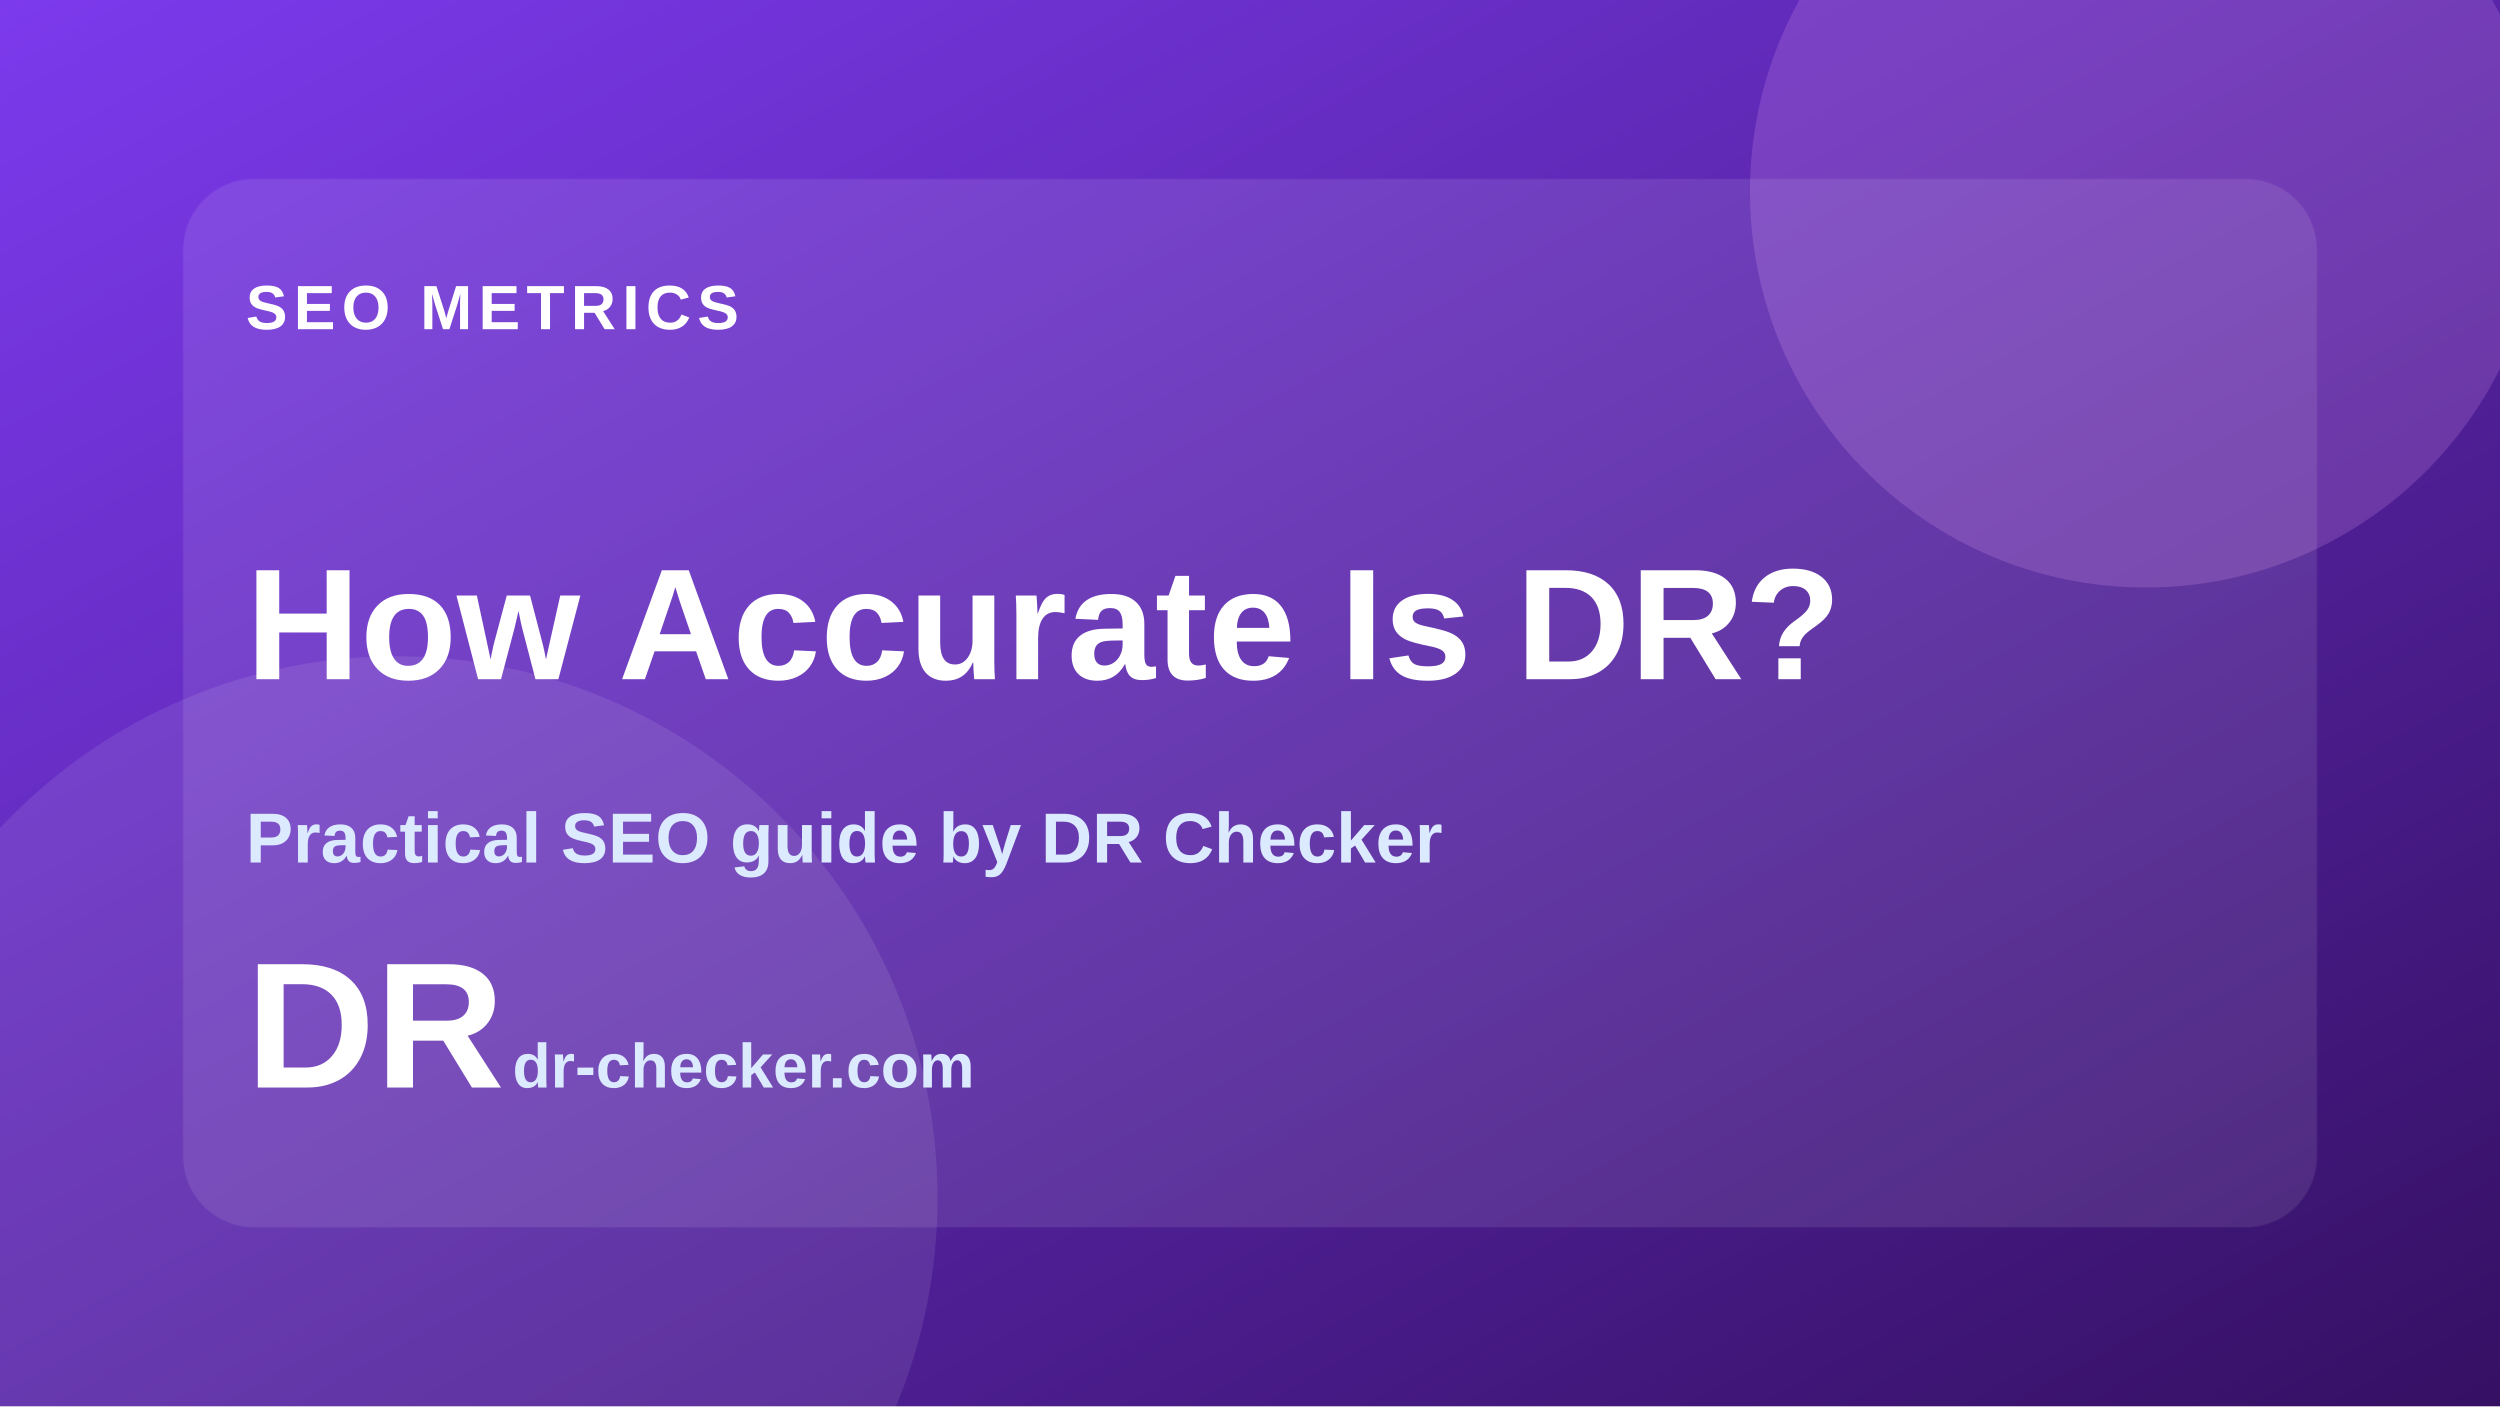
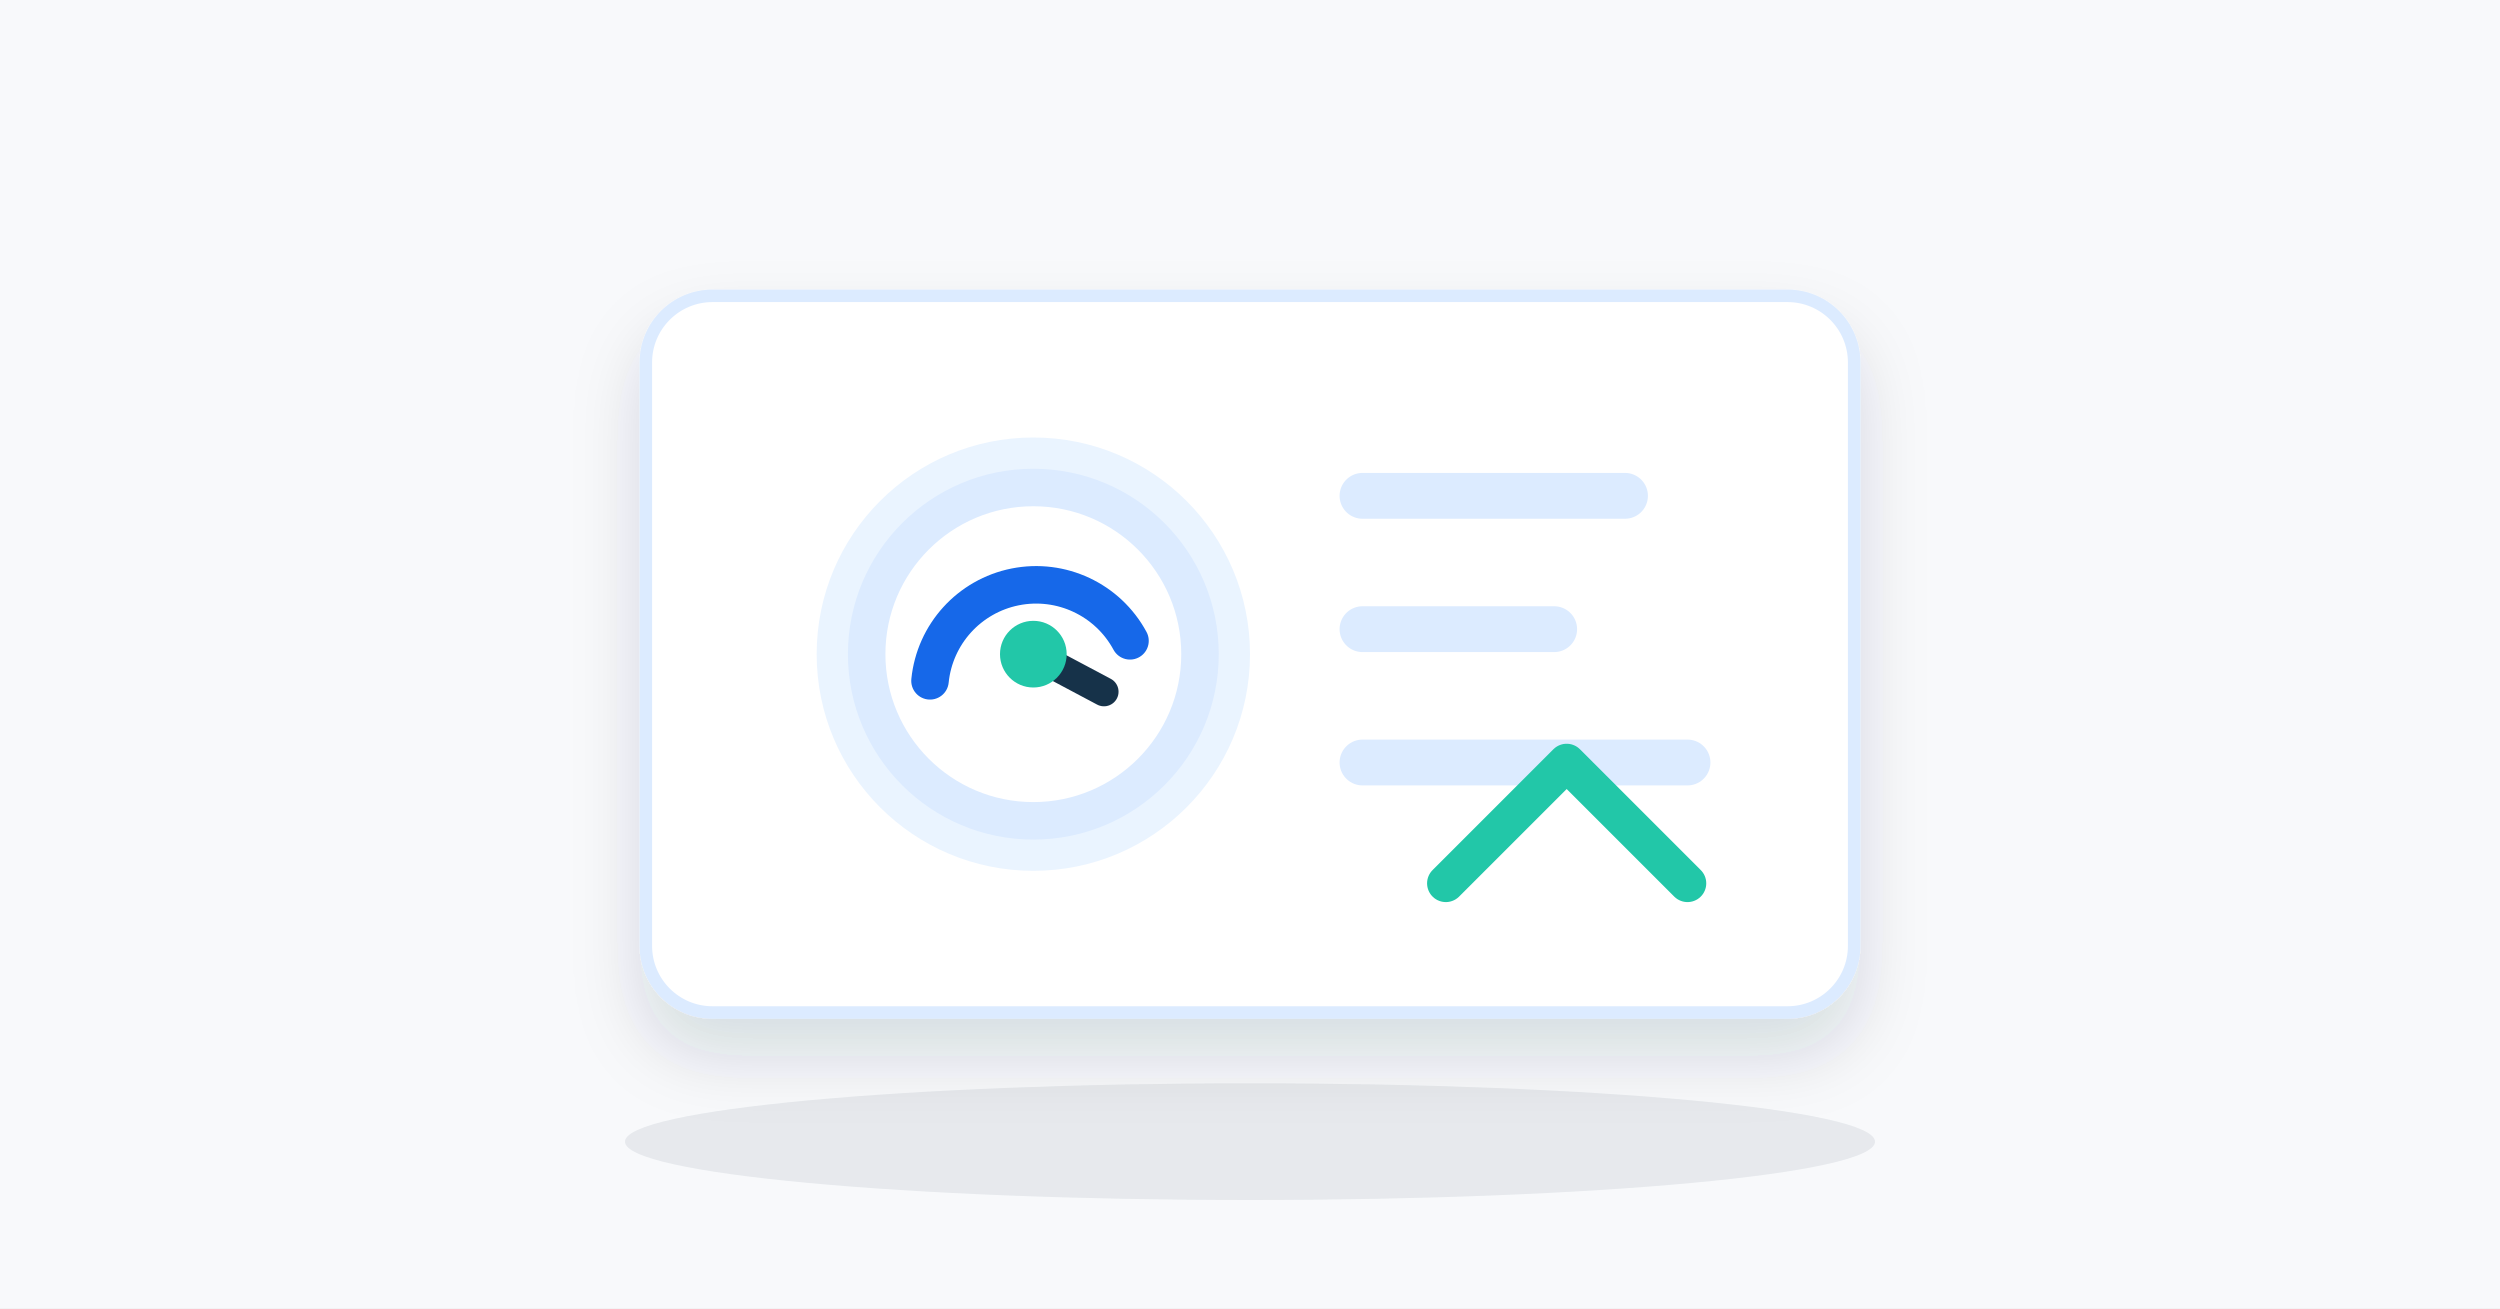
- <svg xmlns="http://www.w3.org/2000/svg" width="1200" height="675" viewBox="0 0 1200 675" role="img" aria-labelledby="title desc">
+ <svg xmlns="http://www.w3.org/2000/svg" width="1200" height="628" viewBox="0 0 1200 628">
+   <rect width="1200" height="628" fill="#F8F9FB" />
+   <ellipse cx="600" cy="548" rx="300" ry="28" fill="#18324A" opacity=".08" />
  <defs>
-     <linearGradient id="g" x1="0" y1="0" x2="1" y2="1">
-       <stop offset="0" stop-color="#7c3aed" />
-       <stop offset="1" stop-color="#351063" />
-     </linearGradient>
+     <filter id="s" x="-20%" y="-20%" width="140%" height="150%">
+       <feDropShadow dx="0" dy="18" stdDeviation="16" flood-color="#18324A" flood-opacity=".14" />
+     </filter>
  </defs>
-   <rect width="1200" height="675" fill="url(#g)" />
-   <circle cx="1030" cy="92" r="190" fill="#f0abfc" opacity=".18" />
-   <circle cx="190" cy="575" r="260" fill="#ffffff" opacity=".09" />
-   <rect x="88" y="86" width="1024" height="503" rx="34" fill="#ffffff" opacity=".10" stroke="#ffffff" stroke-opacity=".24" />
-   <text x="118" y="158" fill="#ffffff" font-family="Arial, Helvetica, sans-serif" font-size="30" font-weight="600" letter-spacing="3">SEO METRICS</text>
-   <text x="118" y="326" fill="#ffffff" font-family="Arial, Helvetica, sans-serif" font-size="76" font-weight="900">How Accurate Is DR?</text>
-   <text x="118" y="414" fill="#dbeafe" font-family="Arial, Helvetica, sans-serif" font-size="34" font-weight="700">Practical SEO guide by DR Checker</text>
-   <text x="118" y="522" fill="#ffffff" font-family="Arial, Helvetica, sans-serif" font-size="86" font-weight="900">DR</text>
-   <text x="246" y="522" fill="#dbeafe" font-family="Arial, Helvetica, sans-serif" font-size="30" font-weight="600">dr-checker.com</text>
+   <g filter="url(#s)">
+     <rect x="310" y="142" width="580" height="344" rx="32" fill="#fff" stroke="#DCEBFF" stroke-width="6" />
+     <circle cx="496" cy="314" r="104" fill="#EAF4FF" />
+     <circle cx="496" cy="314" r="80" fill="#fff" stroke="#DCEBFF" stroke-width="18" />
+     <path d="M 446.4 326.8 A 51.2 51.2 0 0 1 542.4 307.6" fill="none" stroke="#1368E9" stroke-width="18" stroke-linecap="round" />
+     <path d="M496 314l33.905 18.028" stroke="#18324A" stroke-width="14" stroke-linecap="round" />
+     <circle cx="496" cy="314" r="16" fill="#20C7A8" />
+     <path d="M654 238h126M654 302h92M654 366h156" stroke="#DCEBFF" stroke-width="22" stroke-linecap="round" />
+     <path d="M694 424l58-58 58 58" fill="none" stroke="#20C7A8" stroke-width="18" stroke-linecap="round" stroke-linejoin="round" />
+   </g>
</svg>
